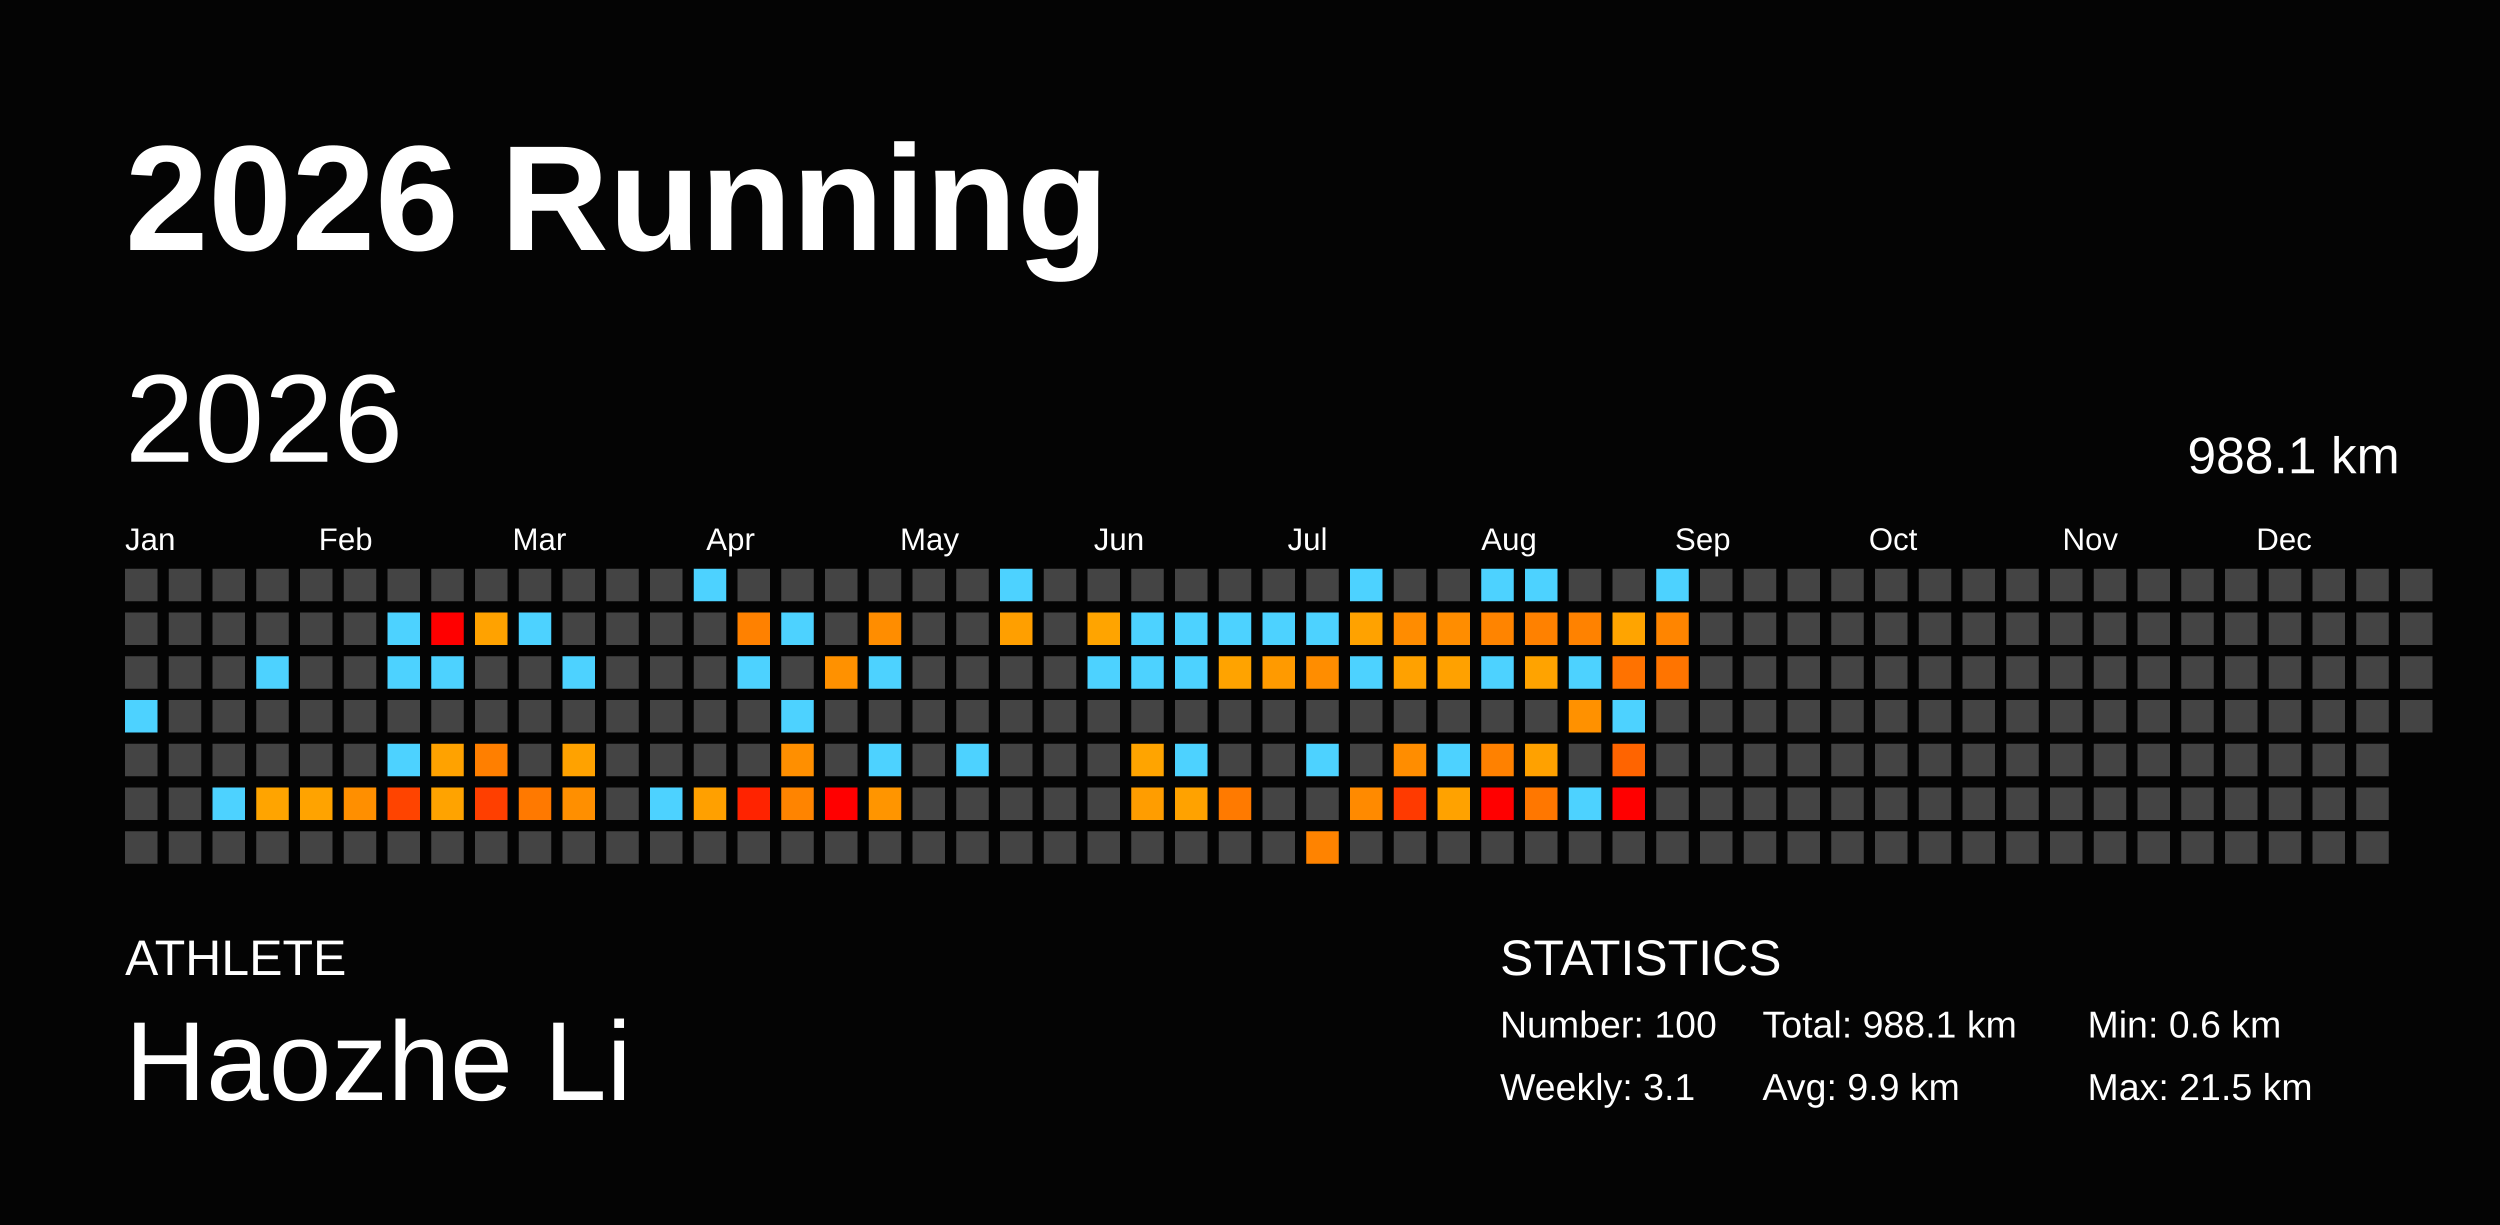
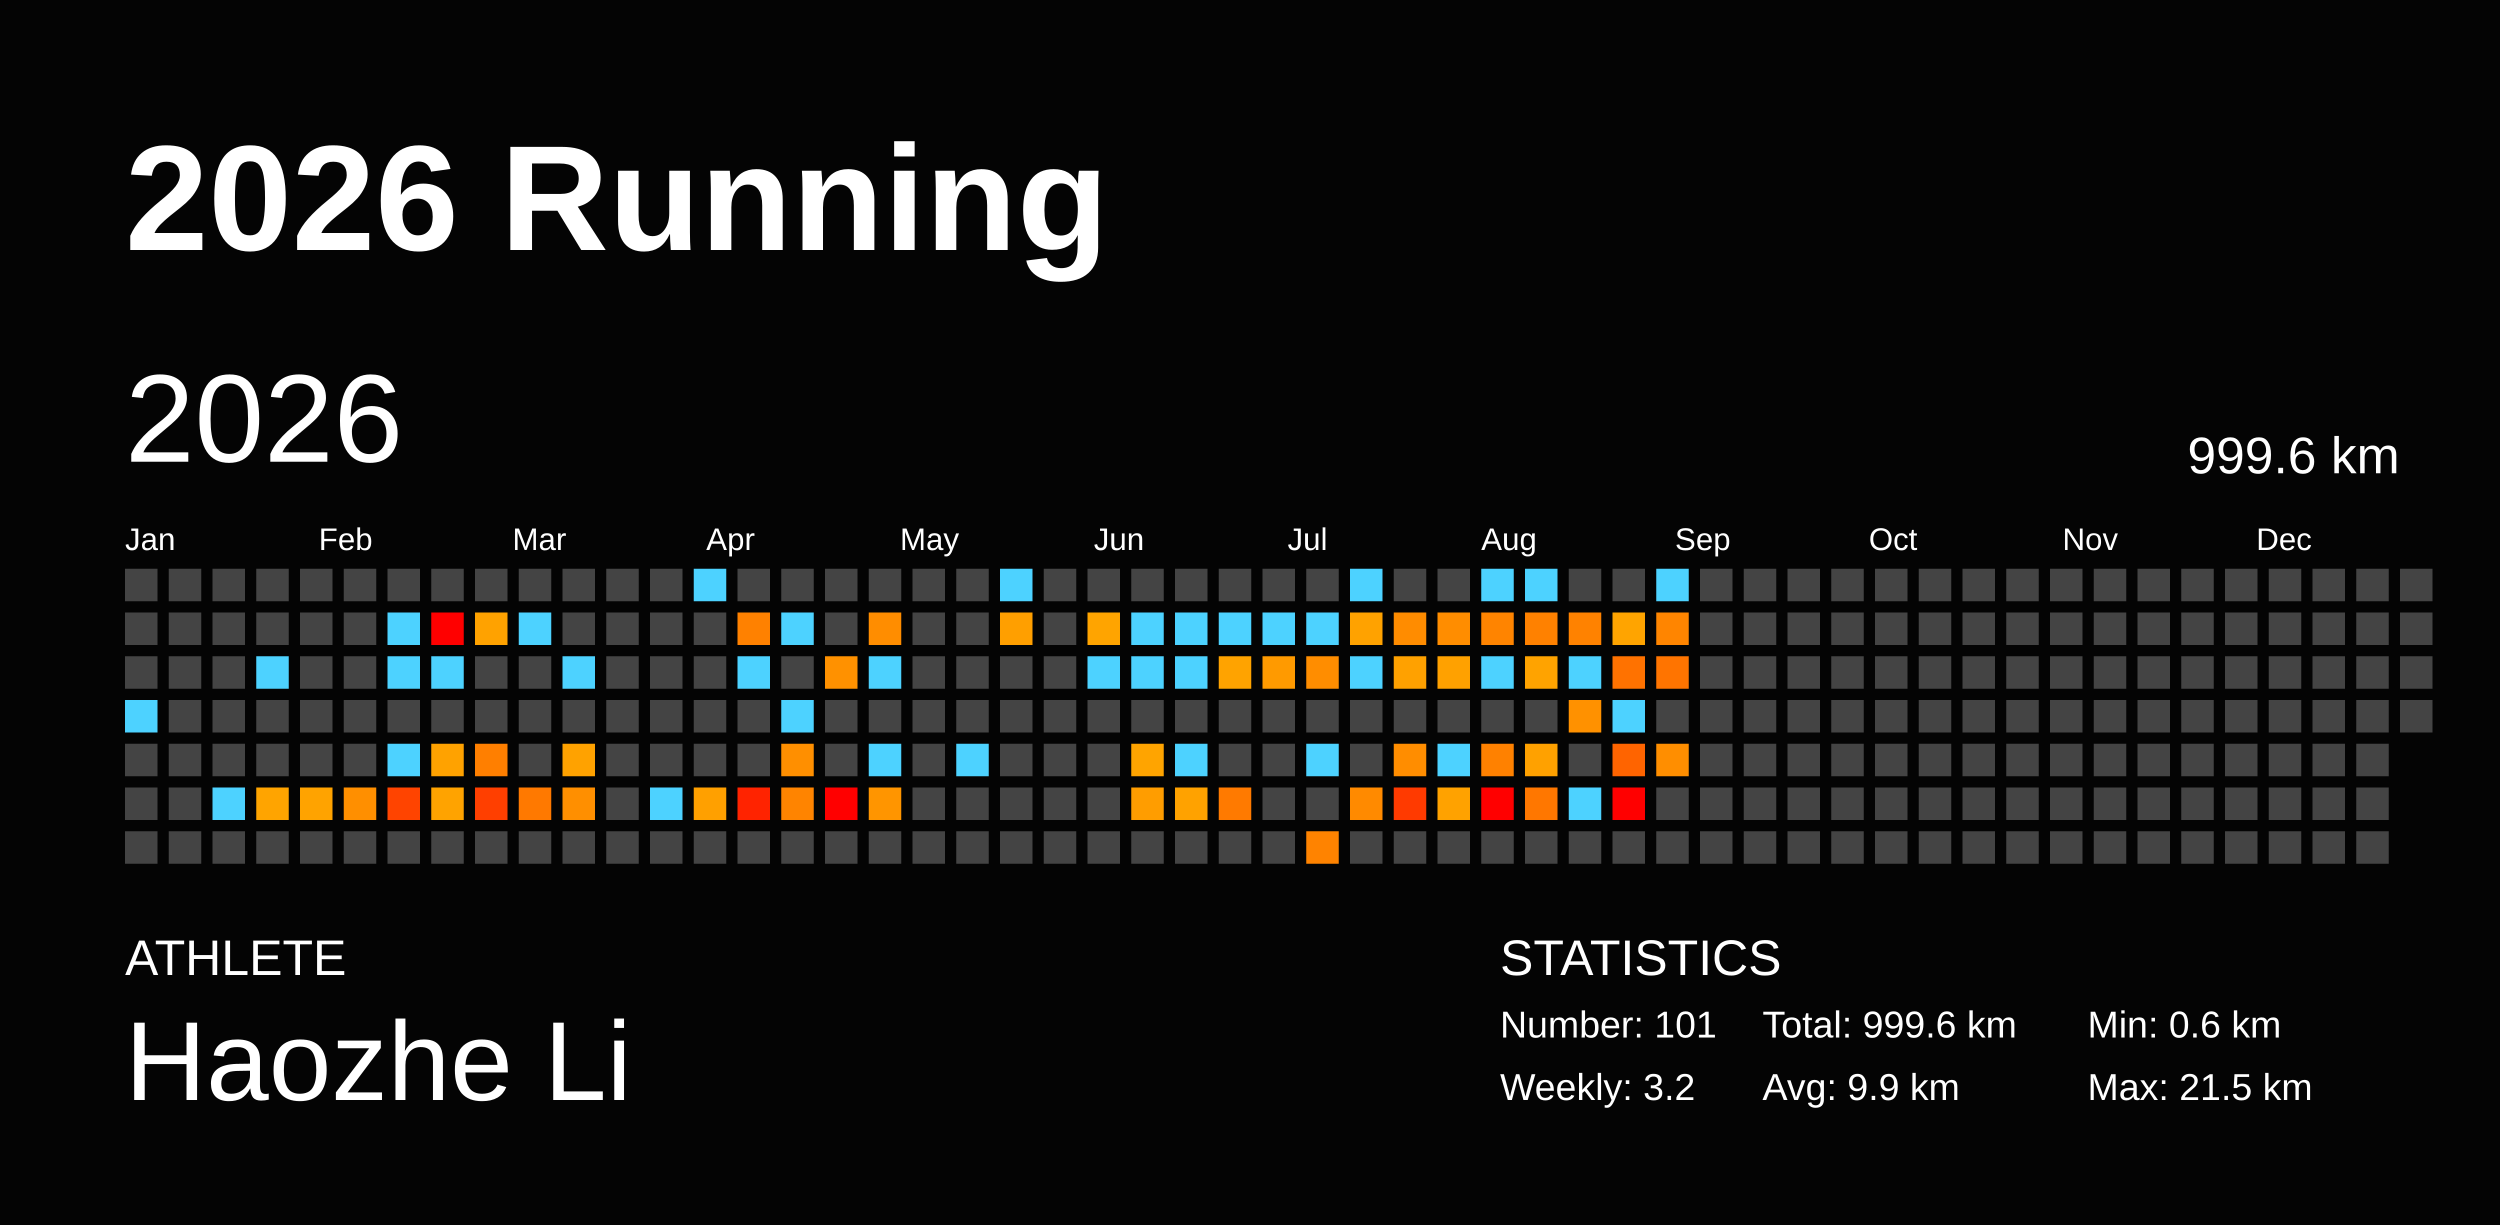
<svg xmlns="http://www.w3.org/2000/svg" baseProfile="full" height="98mm" version="1.1" viewBox="0,0,200,98" width="200mm">
  <defs />
  <rect fill="#040404" height="98" width="200" x="0" y="0" />
  <text fill="#FFFFFF" style="font-size:12px; font-family:Arial; font-weight:bold;" x="10" y="20">2026 Running</text>
  <text fill="#FFFFFF" style="font-size:4px; font-family:Arial" x="10" y="78">ATHLETE</text>
  <text fill="#FFFFFF" style="font-size:9px; font-family:Arial" x="10" y="88">Haozhe Li</text>
  <text fill="#FFFFFF" style="font-size:4px; font-family:Arial" x="120" y="78">STATISTICS</text>
-   <text fill="#FFFFFF" style="font-size:3px; font-family:Arial" x="120" y="83">Number: 100</text>
-   <text fill="#FFFFFF" style="font-size:3px; font-family:Arial" x="120" y="88">Weekly: 3.1</text>
-   <text fill="#FFFFFF" style="font-size:3px; font-family:Arial" x="141" y="83">Total: 988.1 km</text>
+   <text fill="#FFFFFF" style="font-size:3px; font-family:Arial" x="120" y="83">Number: 101</text>
+   <text fill="#FFFFFF" style="font-size:3px; font-family:Arial" x="120" y="88">Weekly: 3.2</text>
+   <text fill="#FFFFFF" style="font-size:3px; font-family:Arial" x="141" y="83">Total: 999.6 km</text>
  <text fill="#FFFFFF" style="font-size:3px; font-family:Arial" x="141" y="88">Avg: 9.9 km</text>
  <text fill="#FFFFFF" style="font-size:3px; font-family:Arial" x="167" y="83">Min: 0.6 km</text>
  <text fill="#FFFFFF" style="font-size:3px; font-family:Arial" x="167" y="88">Max: 21.5 km</text>
  <text dominant-baseline="hanging" fill="#FFFFFF" style="font-size:10.0px; font-family:Arial;" x="10" y="30">2026</text>
-   <text dominant-baseline="hanging" fill="#FFFFFF" style="font-size:4.125px; font-family:Arial;" x="175" y="35">988.1 km</text>
+   <text dominant-baseline="hanging" fill="#FFFFFF" style="font-size:4.125px; font-family:Arial;" x="175" y="35">999.6 km</text>
  <text fill="#FFFFFF" style="font-size:2.5px; font-family:Arial" x="10.0" y="44">Jan</text>
  <text fill="#FFFFFF" style="font-size:2.5px; font-family:Arial" x="25.5" y="44">Feb</text>
  <text fill="#FFFFFF" style="font-size:2.5px; font-family:Arial" x="41.0" y="44">Mar</text>
  <text fill="#FFFFFF" style="font-size:2.5px; font-family:Arial" x="56.5" y="44">Apr</text>
  <text fill="#FFFFFF" style="font-size:2.5px; font-family:Arial" x="72.0" y="44">May</text>
  <text fill="#FFFFFF" style="font-size:2.5px; font-family:Arial" x="87.5" y="44">Jun</text>
  <text fill="#FFFFFF" style="font-size:2.5px; font-family:Arial" x="103.0" y="44">Jul</text>
  <text fill="#FFFFFF" style="font-size:2.5px; font-family:Arial" x="118.5" y="44">Aug</text>
  <text fill="#FFFFFF" style="font-size:2.5px; font-family:Arial" x="134.0" y="44">Sep</text>
  <text fill="#FFFFFF" style="font-size:2.5px; font-family:Arial" x="149.5" y="44">Oct</text>
  <text fill="#FFFFFF" style="font-size:2.5px; font-family:Arial" x="165.0" y="44">Nov</text>
  <text fill="#FFFFFF" style="font-size:2.5px; font-family:Arial" x="180.5" y="44">Dec</text>
  <rect fill="#444444" height="2.6" width="2.6" x="10.0" y="45.5" />
  <rect fill="#444444" height="2.6" width="2.6" x="10.0" y="49.0" />
  <rect fill="#444444" height="2.6" width="2.6" x="10.0" y="52.5" />
  <rect fill="#4dd2ff" height="2.6" width="2.6" x="10.0" y="56.0" />
  <rect fill="#444444" height="2.6" width="2.6" x="10.0" y="59.5" />
  <rect fill="#444444" height="2.6" width="2.6" x="10.0" y="63.0" />
  <rect fill="#444444" height="2.6" width="2.6" x="10.0" y="66.5" />
  <rect fill="#444444" height="2.6" width="2.6" x="13.5" y="45.5" />
  <rect fill="#444444" height="2.6" width="2.6" x="13.5" y="49.0" />
  <rect fill="#444444" height="2.6" width="2.6" x="13.5" y="52.5" />
  <rect fill="#444444" height="2.6" width="2.6" x="13.5" y="56.0" />
  <rect fill="#444444" height="2.6" width="2.6" x="13.5" y="59.5" />
  <rect fill="#444444" height="2.6" width="2.6" x="13.5" y="63.0" />
  <rect fill="#444444" height="2.6" width="2.6" x="13.5" y="66.5" />
  <rect fill="#444444" height="2.6" width="2.6" x="17.0" y="45.5" />
  <rect fill="#444444" height="2.6" width="2.6" x="17.0" y="49.0" />
  <rect fill="#444444" height="2.6" width="2.6" x="17.0" y="52.5" />
  <rect fill="#444444" height="2.6" width="2.6" x="17.0" y="56.0" />
  <rect fill="#444444" height="2.6" width="2.6" x="17.0" y="59.5" />
  <rect fill="#4dd2ff" height="2.6" width="2.6" x="17.0" y="63.0" />
  <rect fill="#444444" height="2.6" width="2.6" x="17.0" y="66.5" />
  <rect fill="#444444" height="2.6" width="2.6" x="20.5" y="45.5" />
  <rect fill="#444444" height="2.6" width="2.6" x="20.5" y="49.0" />
  <rect fill="#4dd2ff" height="2.6" width="2.6" x="20.5" y="52.5" />
  <rect fill="#444444" height="2.6" width="2.6" x="20.5" y="56.0" />
  <rect fill="#444444" height="2.6" width="2.6" x="20.5" y="59.5" />
  <rect fill="#ffa400" height="2.6" width="2.6" x="20.5" y="63.0" />
  <rect fill="#444444" height="2.6" width="2.6" x="20.5" y="66.5" />
  <rect fill="#444444" height="2.6" width="2.6" x="24.0" y="45.5" />
  <rect fill="#444444" height="2.6" width="2.6" x="24.0" y="49.0" />
  <rect fill="#444444" height="2.6" width="2.6" x="24.0" y="52.5" />
  <rect fill="#444444" height="2.6" width="2.6" x="24.0" y="56.0" />
  <rect fill="#444444" height="2.6" width="2.6" x="24.0" y="59.5" />
  <rect fill="#ffa300" height="2.6" width="2.6" x="24.0" y="63.0" />
  <rect fill="#444444" height="2.6" width="2.6" x="24.0" y="66.5" />
  <rect fill="#444444" height="2.6" width="2.6" x="27.5" y="45.5" />
  <rect fill="#444444" height="2.6" width="2.6" x="27.5" y="49.0" />
  <rect fill="#444444" height="2.6" width="2.6" x="27.5" y="52.5" />
  <rect fill="#444444" height="2.6" width="2.6" x="27.5" y="56.0" />
  <rect fill="#444444" height="2.6" width="2.6" x="27.5" y="59.5" />
  <rect fill="#ff8f00" height="2.6" width="2.6" x="27.5" y="63.0" />
  <rect fill="#444444" height="2.6" width="2.6" x="27.5" y="66.5" />
  <rect fill="#444444" height="2.6" width="2.6" x="31.0" y="45.5" />
  <rect fill="#4dd2ff" height="2.6" width="2.6" x="31.0" y="49.0" />
  <rect fill="#4dd2ff" height="2.6" width="2.6" x="31.0" y="52.5" />
  <rect fill="#444444" height="2.6" width="2.6" x="31.0" y="56.0" />
  <rect fill="#4dd2ff" height="2.6" width="2.6" x="31.0" y="59.5" />
  <rect fill="#ff4400" height="2.6" width="2.6" x="31.0" y="63.0" />
  <rect fill="#444444" height="2.6" width="2.6" x="31.0" y="66.5" />
  <rect fill="#444444" height="2.6" width="2.6" x="34.5" y="45.5" />
  <rect fill="red" height="2.6" width="2.6" x="34.5" y="49.0" />
  <rect fill="#4dd2ff" height="2.6" width="2.6" x="34.5" y="52.5" />
  <rect fill="#444444" height="2.6" width="2.6" x="34.5" y="56.0" />
  <rect fill="#ffa200" height="2.6" width="2.6" x="34.5" y="59.5" />
  <rect fill="#ffa300" height="2.6" width="2.6" x="34.5" y="63.0" />
  <rect fill="#444444" height="2.6" width="2.6" x="34.5" y="66.5" />
  <rect fill="#444444" height="2.6" width="2.6" x="38.0" y="45.5" />
  <rect fill="#ffa200" height="2.6" width="2.6" x="38.0" y="49.0" />
  <rect fill="#444444" height="2.6" width="2.6" x="38.0" y="52.5" />
  <rect fill="#444444" height="2.6" width="2.6" x="38.0" y="56.0" />
  <rect fill="#ff7f00" height="2.6" width="2.6" x="38.0" y="59.5" />
  <rect fill="#ff3f00" height="2.6" width="2.6" x="38.0" y="63.0" />
  <rect fill="#444444" height="2.6" width="2.6" x="38.0" y="66.5" />
  <rect fill="#444444" height="2.6" width="2.6" x="41.5" y="45.5" />
  <rect fill="#4dd2ff" height="2.6" width="2.6" x="41.5" y="49.0" />
  <rect fill="#444444" height="2.6" width="2.6" x="41.5" y="52.5" />
  <rect fill="#444444" height="2.6" width="2.6" x="41.5" y="56.0" />
  <rect fill="#444444" height="2.6" width="2.6" x="41.5" y="59.5" />
  <rect fill="#ff7900" height="2.6" width="2.6" x="41.5" y="63.0" />
  <rect fill="#444444" height="2.6" width="2.6" x="41.5" y="66.5" />
  <rect fill="#444444" height="2.6" width="2.6" x="45.0" y="45.5" />
  <rect fill="#444444" height="2.6" width="2.6" x="45.0" y="49.0" />
  <rect fill="#4dd2ff" height="2.6" width="2.6" x="45.0" y="52.5" />
  <rect fill="#444444" height="2.6" width="2.6" x="45.0" y="56.0" />
  <rect fill="#ffa200" height="2.6" width="2.6" x="45.0" y="59.5" />
  <rect fill="#ff8f00" height="2.6" width="2.6" x="45.0" y="63.0" />
  <rect fill="#444444" height="2.6" width="2.6" x="45.0" y="66.5" />
  <rect fill="#444444" height="2.6" width="2.6" x="48.5" y="45.5" />
  <rect fill="#444444" height="2.6" width="2.6" x="48.5" y="49.0" />
  <rect fill="#444444" height="2.6" width="2.6" x="48.5" y="52.5" />
  <rect fill="#444444" height="2.6" width="2.6" x="48.5" y="56.0" />
  <rect fill="#444444" height="2.6" width="2.6" x="48.5" y="59.5" />
  <rect fill="#444444" height="2.6" width="2.6" x="48.5" y="63.0" />
  <rect fill="#444444" height="2.6" width="2.6" x="48.5" y="66.5" />
  <rect fill="#444444" height="2.6" width="2.6" x="52.0" y="45.5" />
  <rect fill="#444444" height="2.6" width="2.6" x="52.0" y="49.0" />
  <rect fill="#444444" height="2.6" width="2.6" x="52.0" y="52.5" />
  <rect fill="#444444" height="2.6" width="2.6" x="52.0" y="56.0" />
  <rect fill="#444444" height="2.6" width="2.6" x="52.0" y="59.5" />
  <rect fill="#4dd2ff" height="2.6" width="2.6" x="52.0" y="63.0" />
  <rect fill="#444444" height="2.6" width="2.6" x="52.0" y="66.5" />
  <rect fill="#4dd2ff" height="2.6" width="2.6" x="55.5" y="45.5" />
  <rect fill="#444444" height="2.6" width="2.6" x="55.5" y="49.0" />
  <rect fill="#444444" height="2.6" width="2.6" x="55.5" y="52.5" />
  <rect fill="#444444" height="2.6" width="2.6" x="55.5" y="56.0" />
  <rect fill="#444444" height="2.6" width="2.6" x="55.5" y="59.5" />
  <rect fill="#ffa000" height="2.6" width="2.6" x="55.5" y="63.0" />
  <rect fill="#444444" height="2.6" width="2.6" x="55.5" y="66.5" />
  <rect fill="#444444" height="2.6" width="2.6" x="59.0" y="45.5" />
  <rect fill="#ff8100" height="2.6" width="2.6" x="59.0" y="49.0" />
  <rect fill="#4dd2ff" height="2.6" width="2.6" x="59.0" y="52.5" />
  <rect fill="#444444" height="2.6" width="2.6" x="59.0" y="56.0" />
  <rect fill="#444444" height="2.6" width="2.6" x="59.0" y="59.5" />
  <rect fill="#ff2300" height="2.6" width="2.6" x="59.0" y="63.0" />
  <rect fill="#444444" height="2.6" width="2.6" x="59.0" y="66.5" />
  <rect fill="#444444" height="2.6" width="2.6" x="62.5" y="45.5" />
  <rect fill="#4dd2ff" height="2.6" width="2.6" x="62.5" y="49.0" />
  <rect fill="#444444" height="2.6" width="2.6" x="62.5" y="52.5" />
  <rect fill="#4dd2ff" height="2.6" width="2.6" x="62.5" y="56.0" />
  <rect fill="#ff8f00" height="2.6" width="2.6" x="62.5" y="59.5" />
  <rect fill="#ff8400" height="2.6" width="2.6" x="62.5" y="63.0" />
  <rect fill="#444444" height="2.6" width="2.6" x="62.5" y="66.5" />
  <rect fill="#444444" height="2.6" width="2.6" x="66.0" y="45.5" />
  <rect fill="#444444" height="2.6" width="2.6" x="66.0" y="49.0" />
  <rect fill="#ff9100" height="2.6" width="2.6" x="66.0" y="52.5" />
  <rect fill="#444444" height="2.6" width="2.6" x="66.0" y="56.0" />
  <rect fill="#444444" height="2.6" width="2.6" x="66.0" y="59.5" />
  <rect fill="red" height="2.6" width="2.6" x="66.0" y="63.0" />
  <rect fill="#444444" height="2.6" width="2.6" x="66.0" y="66.5" />
  <rect fill="#444444" height="2.6" width="2.6" x="69.5" y="45.5" />
  <rect fill="#ff8d00" height="2.6" width="2.6" x="69.5" y="49.0" />
  <rect fill="#4dd2ff" height="2.6" width="2.6" x="69.5" y="52.5" />
  <rect fill="#444444" height="2.6" width="2.6" x="69.5" y="56.0" />
  <rect fill="#4dd2ff" height="2.6" width="2.6" x="69.5" y="59.5" />
  <rect fill="#ff9500" height="2.6" width="2.6" x="69.5" y="63.0" />
  <rect fill="#444444" height="2.6" width="2.6" x="69.5" y="66.5" />
  <rect fill="#444444" height="2.6" width="2.6" x="73.0" y="45.5" />
  <rect fill="#444444" height="2.6" width="2.6" x="73.0" y="49.0" />
  <rect fill="#444444" height="2.6" width="2.6" x="73.0" y="52.5" />
  <rect fill="#444444" height="2.6" width="2.6" x="73.0" y="56.0" />
  <rect fill="#444444" height="2.6" width="2.6" x="73.0" y="59.5" />
  <rect fill="#444444" height="2.6" width="2.6" x="73.0" y="63.0" />
  <rect fill="#444444" height="2.6" width="2.6" x="73.0" y="66.5" />
  <rect fill="#444444" height="2.6" width="2.6" x="76.5" y="45.5" />
  <rect fill="#444444" height="2.6" width="2.6" x="76.5" y="49.0" />
  <rect fill="#444444" height="2.6" width="2.6" x="76.5" y="52.5" />
  <rect fill="#444444" height="2.6" width="2.6" x="76.5" y="56.0" />
  <rect fill="#4dd2ff" height="2.6" width="2.6" x="76.5" y="59.5" />
  <rect fill="#444444" height="2.6" width="2.6" x="76.5" y="63.0" />
  <rect fill="#444444" height="2.6" width="2.6" x="76.5" y="66.5" />
  <rect fill="#4dd2ff" height="2.6" width="2.6" x="80.0" y="45.5" />
  <rect fill="#ff9f00" height="2.6" width="2.6" x="80.0" y="49.0" />
  <rect fill="#444444" height="2.6" width="2.6" x="80.0" y="52.5" />
  <rect fill="#444444" height="2.6" width="2.6" x="80.0" y="56.0" />
  <rect fill="#444444" height="2.6" width="2.6" x="80.0" y="59.5" />
  <rect fill="#444444" height="2.6" width="2.6" x="80.0" y="63.0" />
  <rect fill="#444444" height="2.6" width="2.6" x="80.0" y="66.5" />
  <rect fill="#444444" height="2.6" width="2.6" x="83.5" y="45.5" />
  <rect fill="#444444" height="2.6" width="2.6" x="83.5" y="49.0" />
  <rect fill="#444444" height="2.6" width="2.6" x="83.5" y="52.5" />
  <rect fill="#444444" height="2.6" width="2.6" x="83.5" y="56.0" />
  <rect fill="#444444" height="2.6" width="2.6" x="83.5" y="59.5" />
  <rect fill="#444444" height="2.6" width="2.6" x="83.5" y="63.0" />
  <rect fill="#444444" height="2.6" width="2.6" x="83.5" y="66.5" />
  <rect fill="#444444" height="2.6" width="2.6" x="87.0" y="45.5" />
  <rect fill="#ffa400" height="2.6" width="2.6" x="87.0" y="49.0" />
  <rect fill="#4dd2ff" height="2.6" width="2.6" x="87.0" y="52.5" />
  <rect fill="#444444" height="2.6" width="2.6" x="87.0" y="56.0" />
  <rect fill="#444444" height="2.6" width="2.6" x="87.0" y="59.5" />
  <rect fill="#444444" height="2.6" width="2.6" x="87.0" y="63.0" />
  <rect fill="#444444" height="2.6" width="2.6" x="87.0" y="66.5" />
  <rect fill="#444444" height="2.6" width="2.6" x="90.5" y="45.5" />
  <rect fill="#4dd2ff" height="2.6" width="2.6" x="90.5" y="49.0" />
  <rect fill="#4dd2ff" height="2.6" width="2.6" x="90.5" y="52.5" />
  <rect fill="#444444" height="2.6" width="2.6" x="90.5" y="56.0" />
  <rect fill="#ffa400" height="2.6" width="2.6" x="90.5" y="59.5" />
  <rect fill="#ff9d00" height="2.6" width="2.6" x="90.5" y="63.0" />
  <rect fill="#444444" height="2.6" width="2.6" x="90.5" y="66.5" />
  <rect fill="#444444" height="2.6" width="2.6" x="94.0" y="45.5" />
  <rect fill="#4dd2ff" height="2.6" width="2.6" x="94.0" y="49.0" />
  <rect fill="#4dd2ff" height="2.6" width="2.6" x="94.0" y="52.5" />
  <rect fill="#444444" height="2.6" width="2.6" x="94.0" y="56.0" />
  <rect fill="#4dd2ff" height="2.6" width="2.6" x="94.0" y="59.5" />
  <rect fill="#ffa200" height="2.6" width="2.6" x="94.0" y="63.0" />
  <rect fill="#444444" height="2.6" width="2.6" x="94.0" y="66.5" />
  <rect fill="#444444" height="2.6" width="2.6" x="97.5" y="45.5" />
  <rect fill="#4dd2ff" height="2.6" width="2.6" x="97.5" y="49.0" />
  <rect fill="#ffa300" height="2.6" width="2.6" x="97.5" y="52.5" />
  <rect fill="#444444" height="2.6" width="2.6" x="97.5" y="56.0" />
  <rect fill="#444444" height="2.6" width="2.6" x="97.5" y="59.5" />
  <rect fill="#ff7a00" height="2.6" width="2.6" x="97.5" y="63.0" />
  <rect fill="#444444" height="2.6" width="2.6" x="97.5" y="66.5" />
  <rect fill="#444444" height="2.6" width="2.6" x="101.0" y="45.5" />
  <rect fill="#4dd2ff" height="2.6" width="2.6" x="101.0" y="49.0" />
  <rect fill="#ff9a00" height="2.6" width="2.6" x="101.0" y="52.5" />
  <rect fill="#444444" height="2.6" width="2.6" x="101.0" y="56.0" />
  <rect fill="#444444" height="2.6" width="2.6" x="101.0" y="59.5" />
  <rect fill="#444444" height="2.6" width="2.6" x="101.0" y="63.0" />
  <rect fill="#444444" height="2.6" width="2.6" x="101.0" y="66.5" />
  <rect fill="#444444" height="2.6" width="2.6" x="104.5" y="45.5" />
  <rect fill="#4dd2ff" height="2.6" width="2.6" x="104.5" y="49.0" />
  <rect fill="#ff8d00" height="2.6" width="2.6" x="104.5" y="52.5" />
  <rect fill="#444444" height="2.6" width="2.6" x="104.5" y="56.0" />
  <rect fill="#4dd2ff" height="2.6" width="2.6" x="104.5" y="59.5" />
  <rect fill="#444444" height="2.6" width="2.6" x="104.5" y="63.0" />
  <rect fill="#ff8300" height="2.6" width="2.6" x="104.5" y="66.5" />
  <rect fill="#4dd2ff" height="2.6" width="2.6" x="108.0" y="45.5" />
  <rect fill="#ffa200" height="2.6" width="2.6" x="108.0" y="49.0" />
  <rect fill="#4dd2ff" height="2.6" width="2.6" x="108.0" y="52.5" />
  <rect fill="#444444" height="2.6" width="2.6" x="108.0" y="56.0" />
  <rect fill="#444444" height="2.6" width="2.6" x="108.0" y="59.5" />
  <rect fill="#ff8a00" height="2.6" width="2.6" x="108.0" y="63.0" />
  <rect fill="#444444" height="2.6" width="2.6" x="108.0" y="66.5" />
  <rect fill="#444444" height="2.6" width="2.6" x="111.5" y="45.5" />
  <rect fill="#ff8c00" height="2.6" width="2.6" x="111.5" y="49.0" />
  <rect fill="#ffa100" height="2.6" width="2.6" x="111.5" y="52.5" />
  <rect fill="#444444" height="2.6" width="2.6" x="111.5" y="56.0" />
  <rect fill="#ff8d00" height="2.6" width="2.6" x="111.5" y="59.5" />
  <rect fill="#ff3a00" height="2.6" width="2.6" x="111.5" y="63.0" />
  <rect fill="#444444" height="2.6" width="2.6" x="111.5" y="66.5" />
  <rect fill="#444444" height="2.6" width="2.6" x="115.0" y="45.5" />
  <rect fill="#ff8d00" height="2.6" width="2.6" x="115.0" y="49.0" />
  <rect fill="#ffa100" height="2.6" width="2.6" x="115.0" y="52.5" />
  <rect fill="#444444" height="2.6" width="2.6" x="115.0" y="56.0" />
  <rect fill="#4dd2ff" height="2.6" width="2.6" x="115.0" y="59.5" />
  <rect fill="#ffa200" height="2.6" width="2.6" x="115.0" y="63.0" />
  <rect fill="#444444" height="2.6" width="2.6" x="115.0" y="66.5" />
  <rect fill="#4dd2ff" height="2.6" width="2.6" x="118.5" y="45.5" />
  <rect fill="#ff8400" height="2.6" width="2.6" x="118.5" y="49.0" />
  <rect fill="#4dd2ff" height="2.6" width="2.6" x="118.5" y="52.5" />
  <rect fill="#444444" height="2.6" width="2.6" x="118.5" y="56.0" />
  <rect fill="#ff8100" height="2.6" width="2.6" x="118.5" y="59.5" />
  <rect fill="red" height="2.6" width="2.6" x="118.5" y="63.0" />
  <rect fill="#444444" height="2.6" width="2.6" x="118.5" y="66.5" />
  <rect fill="#4dd2ff" height="2.6" width="2.6" x="122.0" y="45.5" />
  <rect fill="#ff8100" height="2.6" width="2.6" x="122.0" y="49.0" />
  <rect fill="#ffa300" height="2.6" width="2.6" x="122.0" y="52.5" />
  <rect fill="#444444" height="2.6" width="2.6" x="122.0" y="56.0" />
  <rect fill="#ffa100" height="2.6" width="2.6" x="122.0" y="59.5" />
  <rect fill="#ff7700" height="2.6" width="2.6" x="122.0" y="63.0" />
  <rect fill="#444444" height="2.6" width="2.6" x="122.0" y="66.5" />
  <rect fill="#444444" height="2.6" width="2.6" x="125.5" y="45.5" />
  <rect fill="#ff8200" height="2.6" width="2.6" x="125.5" y="49.0" />
  <rect fill="#4dd2ff" height="2.6" width="2.6" x="125.5" y="52.5" />
  <rect fill="#ff9100" height="2.6" width="2.6" x="125.5" y="56.0" />
  <rect fill="#444444" height="2.6" width="2.6" x="125.5" y="59.5" />
  <rect fill="#4dd2ff" height="2.6" width="2.6" x="125.5" y="63.0" />
  <rect fill="#444444" height="2.6" width="2.6" x="125.5" y="66.5" />
  <rect fill="#444444" height="2.6" width="2.6" x="129.0" y="45.5" />
  <rect fill="#ffa400" height="2.6" width="2.6" x="129.0" y="49.0" />
  <rect fill="#ff7200" height="2.6" width="2.6" x="129.0" y="52.5" />
  <rect fill="#4dd2ff" height="2.6" width="2.6" x="129.0" y="56.0" />
  <rect fill="#ff6400" height="2.6" width="2.6" x="129.0" y="59.5" />
  <rect fill="red" height="2.6" width="2.6" x="129.0" y="63.0" />
  <rect fill="#444444" height="2.6" width="2.6" x="129.0" y="66.5" />
  <rect fill="#4dd2ff" height="2.6" width="2.6" x="132.5" y="45.5" />
  <rect fill="#ff8500" height="2.6" width="2.6" x="132.5" y="49.0" />
  <rect fill="#ff7400" height="2.6" width="2.6" x="132.5" y="52.5" />
  <rect fill="#444444" height="2.6" width="2.6" x="132.5" y="56.0" />
-   <rect fill="#444444" height="2.6" width="2.6" x="132.5" y="59.5" />
+   <rect fill="#ff8e00" height="2.6" width="2.6" x="132.5" y="59.5" />
  <rect fill="#444444" height="2.6" width="2.6" x="132.5" y="63.0" />
  <rect fill="#444444" height="2.6" width="2.6" x="132.5" y="66.5" />
  <rect fill="#444444" height="2.6" width="2.6" x="136.0" y="45.5" />
  <rect fill="#444444" height="2.6" width="2.6" x="136.0" y="49.0" />
  <rect fill="#444444" height="2.6" width="2.6" x="136.0" y="52.5" />
  <rect fill="#444444" height="2.6" width="2.6" x="136.0" y="56.0" />
  <rect fill="#444444" height="2.6" width="2.6" x="136.0" y="59.5" />
  <rect fill="#444444" height="2.6" width="2.6" x="136.0" y="63.0" />
  <rect fill="#444444" height="2.6" width="2.6" x="136.0" y="66.5" />
  <rect fill="#444444" height="2.6" width="2.6" x="139.5" y="45.5" />
  <rect fill="#444444" height="2.6" width="2.6" x="139.5" y="49.0" />
  <rect fill="#444444" height="2.6" width="2.6" x="139.5" y="52.5" />
  <rect fill="#444444" height="2.6" width="2.6" x="139.5" y="56.0" />
  <rect fill="#444444" height="2.6" width="2.6" x="139.5" y="59.5" />
  <rect fill="#444444" height="2.6" width="2.6" x="139.5" y="63.0" />
  <rect fill="#444444" height="2.6" width="2.6" x="139.5" y="66.5" />
  <rect fill="#444444" height="2.6" width="2.6" x="143.0" y="45.5" />
  <rect fill="#444444" height="2.6" width="2.6" x="143.0" y="49.0" />
  <rect fill="#444444" height="2.6" width="2.6" x="143.0" y="52.5" />
  <rect fill="#444444" height="2.6" width="2.6" x="143.0" y="56.0" />
  <rect fill="#444444" height="2.6" width="2.6" x="143.0" y="59.5" />
  <rect fill="#444444" height="2.6" width="2.6" x="143.0" y="63.0" />
  <rect fill="#444444" height="2.6" width="2.6" x="143.0" y="66.5" />
  <rect fill="#444444" height="2.6" width="2.6" x="146.5" y="45.5" />
  <rect fill="#444444" height="2.6" width="2.6" x="146.5" y="49.0" />
  <rect fill="#444444" height="2.6" width="2.6" x="146.5" y="52.5" />
  <rect fill="#444444" height="2.6" width="2.6" x="146.5" y="56.0" />
  <rect fill="#444444" height="2.6" width="2.6" x="146.5" y="59.5" />
  <rect fill="#444444" height="2.6" width="2.6" x="146.5" y="63.0" />
  <rect fill="#444444" height="2.6" width="2.6" x="146.5" y="66.5" />
  <rect fill="#444444" height="2.6" width="2.6" x="150.0" y="45.5" />
  <rect fill="#444444" height="2.6" width="2.6" x="150.0" y="49.0" />
  <rect fill="#444444" height="2.6" width="2.6" x="150.0" y="52.5" />
  <rect fill="#444444" height="2.6" width="2.6" x="150.0" y="56.0" />
  <rect fill="#444444" height="2.6" width="2.6" x="150.0" y="59.5" />
  <rect fill="#444444" height="2.6" width="2.6" x="150.0" y="63.0" />
  <rect fill="#444444" height="2.6" width="2.6" x="150.0" y="66.5" />
  <rect fill="#444444" height="2.6" width="2.6" x="153.5" y="45.5" />
  <rect fill="#444444" height="2.6" width="2.6" x="153.5" y="49.0" />
  <rect fill="#444444" height="2.6" width="2.6" x="153.5" y="52.5" />
  <rect fill="#444444" height="2.6" width="2.6" x="153.5" y="56.0" />
  <rect fill="#444444" height="2.6" width="2.6" x="153.5" y="59.5" />
  <rect fill="#444444" height="2.6" width="2.6" x="153.5" y="63.0" />
  <rect fill="#444444" height="2.6" width="2.6" x="153.5" y="66.5" />
  <rect fill="#444444" height="2.6" width="2.6" x="157.0" y="45.5" />
  <rect fill="#444444" height="2.6" width="2.6" x="157.0" y="49.0" />
  <rect fill="#444444" height="2.6" width="2.6" x="157.0" y="52.5" />
  <rect fill="#444444" height="2.6" width="2.6" x="157.0" y="56.0" />
  <rect fill="#444444" height="2.6" width="2.6" x="157.0" y="59.5" />
  <rect fill="#444444" height="2.6" width="2.6" x="157.0" y="63.0" />
  <rect fill="#444444" height="2.6" width="2.6" x="157.0" y="66.5" />
  <rect fill="#444444" height="2.6" width="2.6" x="160.5" y="45.5" />
  <rect fill="#444444" height="2.6" width="2.6" x="160.5" y="49.0" />
  <rect fill="#444444" height="2.6" width="2.6" x="160.5" y="52.5" />
  <rect fill="#444444" height="2.6" width="2.6" x="160.5" y="56.0" />
  <rect fill="#444444" height="2.6" width="2.6" x="160.5" y="59.5" />
  <rect fill="#444444" height="2.6" width="2.6" x="160.5" y="63.0" />
  <rect fill="#444444" height="2.6" width="2.6" x="160.5" y="66.5" />
  <rect fill="#444444" height="2.6" width="2.6" x="164.0" y="45.5" />
  <rect fill="#444444" height="2.6" width="2.6" x="164.0" y="49.0" />
  <rect fill="#444444" height="2.6" width="2.6" x="164.0" y="52.5" />
  <rect fill="#444444" height="2.6" width="2.6" x="164.0" y="56.0" />
  <rect fill="#444444" height="2.6" width="2.6" x="164.0" y="59.5" />
  <rect fill="#444444" height="2.6" width="2.6" x="164.0" y="63.0" />
  <rect fill="#444444" height="2.6" width="2.6" x="164.0" y="66.5" />
  <rect fill="#444444" height="2.6" width="2.6" x="167.5" y="45.5" />
  <rect fill="#444444" height="2.6" width="2.6" x="167.5" y="49.0" />
  <rect fill="#444444" height="2.6" width="2.6" x="167.5" y="52.5" />
  <rect fill="#444444" height="2.6" width="2.6" x="167.5" y="56.0" />
  <rect fill="#444444" height="2.6" width="2.6" x="167.5" y="59.5" />
  <rect fill="#444444" height="2.6" width="2.6" x="167.5" y="63.0" />
  <rect fill="#444444" height="2.6" width="2.6" x="167.5" y="66.5" />
  <rect fill="#444444" height="2.6" width="2.6" x="171.0" y="45.5" />
  <rect fill="#444444" height="2.6" width="2.6" x="171.0" y="49.0" />
  <rect fill="#444444" height="2.6" width="2.6" x="171.0" y="52.5" />
  <rect fill="#444444" height="2.6" width="2.6" x="171.0" y="56.0" />
  <rect fill="#444444" height="2.6" width="2.6" x="171.0" y="59.5" />
  <rect fill="#444444" height="2.6" width="2.6" x="171.0" y="63.0" />
  <rect fill="#444444" height="2.6" width="2.6" x="171.0" y="66.5" />
  <rect fill="#444444" height="2.6" width="2.6" x="174.5" y="45.5" />
  <rect fill="#444444" height="2.6" width="2.6" x="174.5" y="49.0" />
  <rect fill="#444444" height="2.6" width="2.6" x="174.5" y="52.5" />
  <rect fill="#444444" height="2.6" width="2.6" x="174.5" y="56.0" />
  <rect fill="#444444" height="2.6" width="2.6" x="174.5" y="59.5" />
  <rect fill="#444444" height="2.6" width="2.6" x="174.5" y="63.0" />
  <rect fill="#444444" height="2.6" width="2.6" x="174.5" y="66.5" />
  <rect fill="#444444" height="2.6" width="2.6" x="178.0" y="45.5" />
  <rect fill="#444444" height="2.6" width="2.6" x="178.0" y="49.0" />
  <rect fill="#444444" height="2.6" width="2.6" x="178.0" y="52.5" />
  <rect fill="#444444" height="2.6" width="2.6" x="178.0" y="56.0" />
  <rect fill="#444444" height="2.6" width="2.6" x="178.0" y="59.5" />
  <rect fill="#444444" height="2.6" width="2.6" x="178.0" y="63.0" />
  <rect fill="#444444" height="2.6" width="2.6" x="178.0" y="66.5" />
  <rect fill="#444444" height="2.6" width="2.6" x="181.5" y="45.5" />
  <rect fill="#444444" height="2.6" width="2.6" x="181.5" y="49.0" />
  <rect fill="#444444" height="2.6" width="2.6" x="181.5" y="52.5" />
  <rect fill="#444444" height="2.6" width="2.6" x="181.5" y="56.0" />
  <rect fill="#444444" height="2.6" width="2.6" x="181.5" y="59.5" />
  <rect fill="#444444" height="2.6" width="2.6" x="181.5" y="63.0" />
  <rect fill="#444444" height="2.6" width="2.6" x="181.5" y="66.5" />
  <rect fill="#444444" height="2.6" width="2.6" x="185.0" y="45.5" />
  <rect fill="#444444" height="2.6" width="2.6" x="185.0" y="49.0" />
  <rect fill="#444444" height="2.6" width="2.6" x="185.0" y="52.5" />
  <rect fill="#444444" height="2.6" width="2.6" x="185.0" y="56.0" />
  <rect fill="#444444" height="2.6" width="2.6" x="185.0" y="59.5" />
  <rect fill="#444444" height="2.6" width="2.6" x="185.0" y="63.0" />
  <rect fill="#444444" height="2.6" width="2.6" x="185.0" y="66.5" />
  <rect fill="#444444" height="2.6" width="2.6" x="188.5" y="45.5" />
  <rect fill="#444444" height="2.6" width="2.6" x="188.5" y="49.0" />
  <rect fill="#444444" height="2.6" width="2.6" x="188.5" y="52.5" />
  <rect fill="#444444" height="2.6" width="2.6" x="188.5" y="56.0" />
  <rect fill="#444444" height="2.6" width="2.6" x="188.5" y="59.5" />
  <rect fill="#444444" height="2.6" width="2.6" x="188.5" y="63.0" />
  <rect fill="#444444" height="2.6" width="2.6" x="188.5" y="66.5" />
  <rect fill="#444444" height="2.6" width="2.6" x="192.0" y="45.5" />
  <rect fill="#444444" height="2.6" width="2.6" x="192.0" y="49.0" />
  <rect fill="#444444" height="2.6" width="2.6" x="192.0" y="52.5" />
  <rect fill="#444444" height="2.6" width="2.6" x="192.0" y="56.0" />
</svg>
